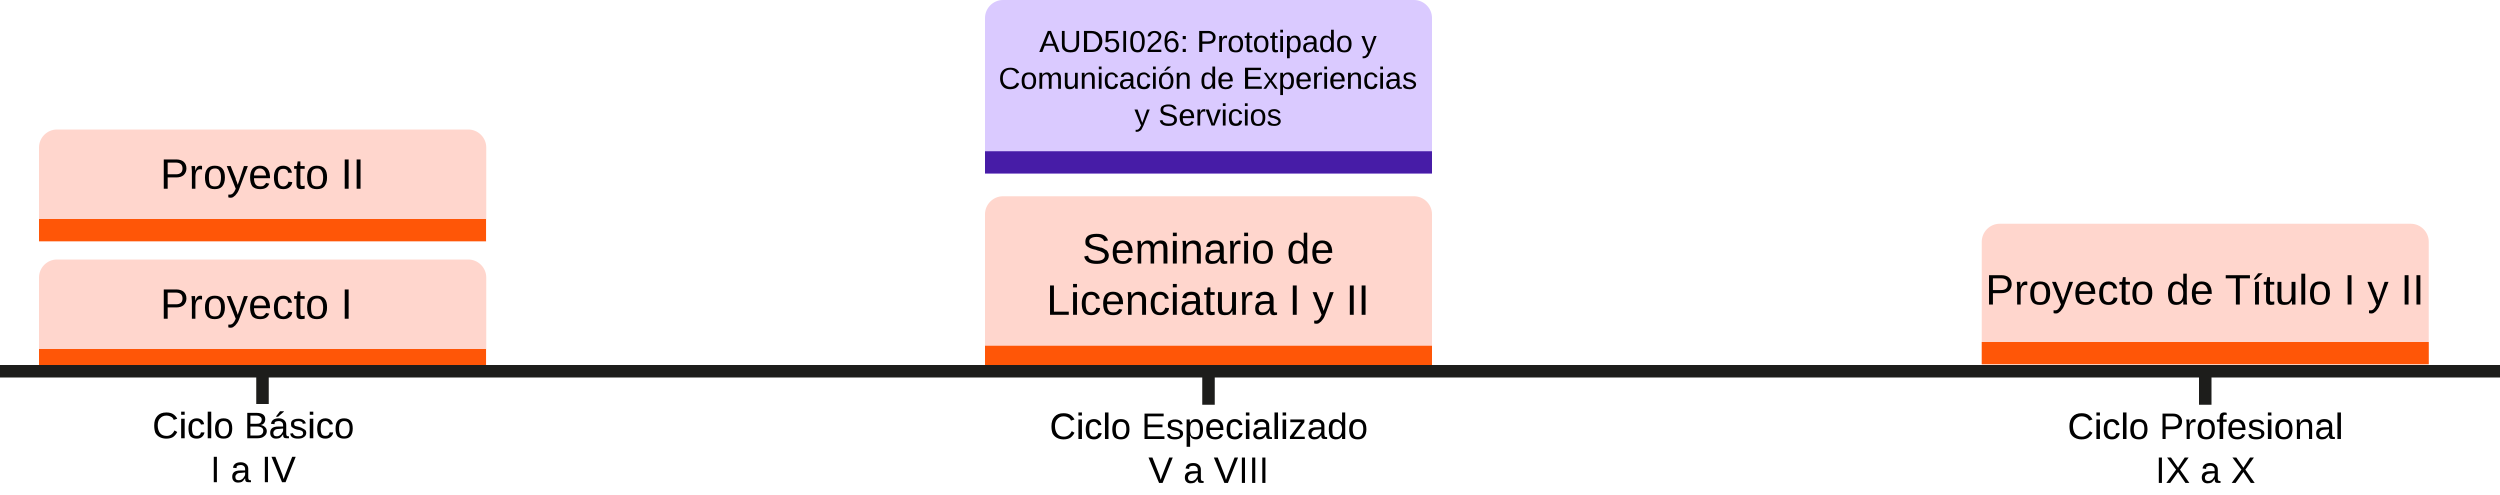
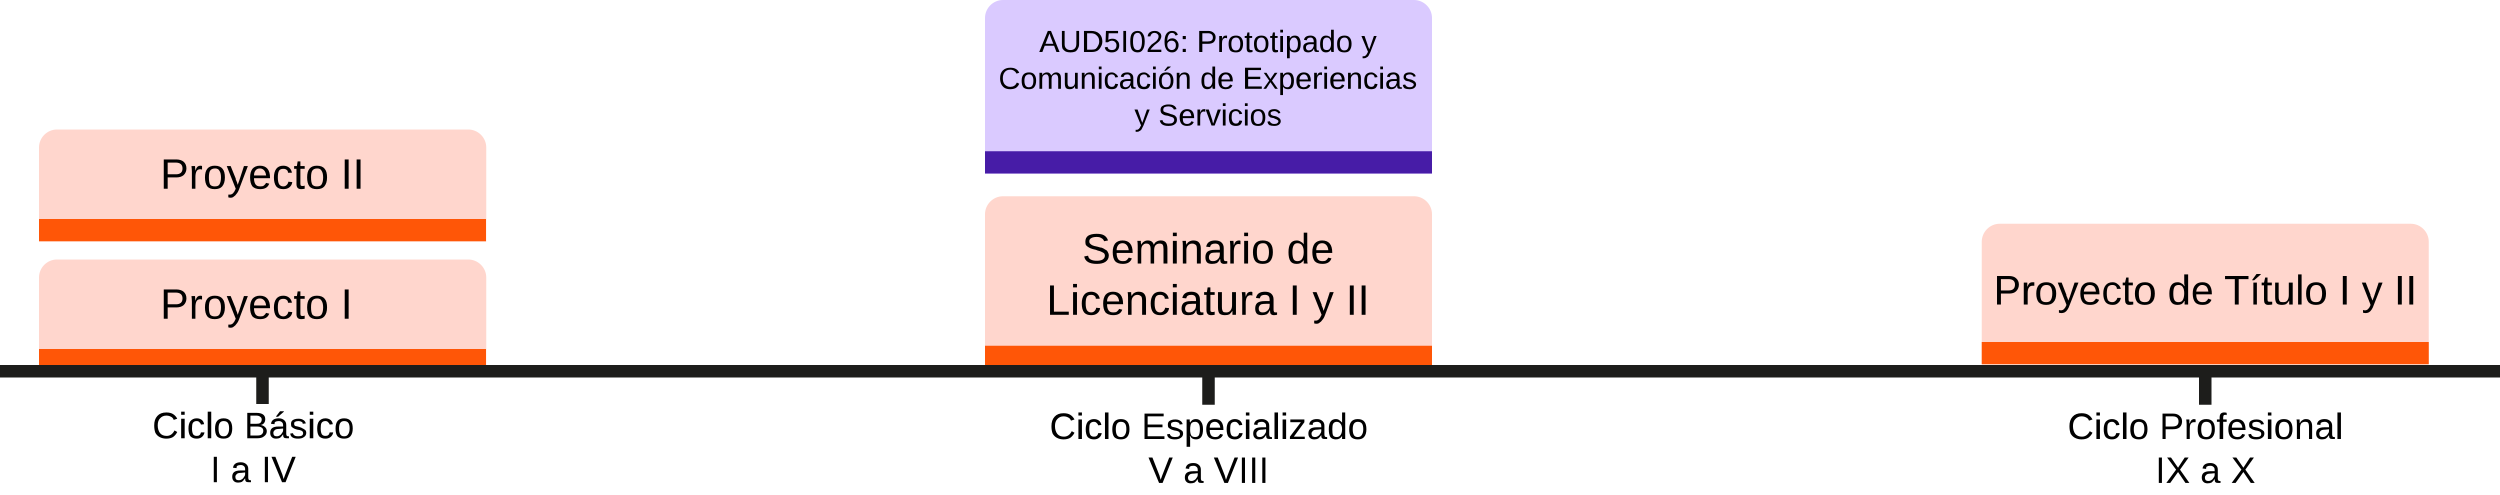
<svg xmlns="http://www.w3.org/2000/svg" id="Layer_1" data-name="Layer 1" viewBox="0 0 100 19.8">
  <defs>
    <style>
      .cls-1 {
        fill: none;
        stroke: #1d1d1b;
        stroke-miterlimit: 10;
        stroke-width: .5px;
      }

      .cls-2 {
        fill: #471ca7;
      }

      .cls-2, .cls-3, .cls-4, .cls-5 {
        stroke-width: 0px;
      }

-       .cls-6 {
-         letter-spacing: 0em;
-       }
- 
      .cls-3 {
        fill: #ffd6cd;
      }

-       .cls-7 {
+       .cls-6 {
        font-size: 1.22px;
      }

-       .cls-7, .cls-8, .cls-9 {
+       .cls-6, .cls-7, .cls-8, .cls-9 {
        font-family: ArialMT, Arial;
      }

-       .cls-8 {
+       .cls-7 {
        font-size: 1.71px;
      }

+       .cls-8 {
+         font-size: 1.47px;
+       }
+ 
+       .cls-10 {
+         letter-spacing: -.02em;
+       }
+ 
      .cls-9 {
-         font-size: 1.47px;
+         font-size: 1.65px;
      }

      .cls-4 {
        fill: #dacaff;
      }

      .cls-5 {
        fill: #ff5607;
      }
- 
-       .cls-10 {
-         letter-spacing: -.02em;
-       }
    </style>
  </defs>
  <path class="cls-3" d="M40.11,7.85h16.45c.39,0,.72.32.72.72v6.15h-17.88v-6.15c0-.39.32-.72.72-.72Z" />
  <path class="cls-3" d="M79.98,8.95h16.45c.39,0,.72.32.72.72v4.9h-17.88v-4.9c0-.39.32-.72.72-.72Z" />
  <rect class="cls-5" x="79.27" y="13.68" width="17.88" height=".89" />
  <rect class="cls-5" x="39.4" y="13.83" width="17.88" height=".89" />
  <line class="cls-1" x1="48.34" y1="16.19" x2="48.34" y2="14.88" />
-   <text class="cls-9" transform="translate(41.98 17.56)">
+   <text class="cls-8" transform="translate(41.98 17.56)">
    <tspan x="0" y="0">Ciclo Especializado</tspan>
    <tspan x="3.96" y="1.76">V a VIII</tspan>
  </text>
  <line class="cls-1" x1="10.5" y1="16.16" x2="10.5" y2="14.85" />
-   <text class="cls-9" transform="translate(6.09 17.53)">
+   <text class="cls-8" transform="translate(6.09 17.53)">
    <tspan x="0" y="0">Ciclo Básico</tspan>
    <tspan x="2.32" y="1.76">I a IV</tspan>
  </text>
  <line class="cls-1" x1="88.21" y1="16.19" x2="88.21" y2="14.88" />
-   <text class="cls-9" transform="translate(82.7 17.56)">
+   <text class="cls-8" transform="translate(82.7 17.56)">
    <tspan x="0" y="0">Ciclo Profesional</tspan>
    <tspan x="3.51" y="1.76">IX a X</tspan>
  </text>
-   <text class="cls-8" transform="translate(79.42 12.18)">
+   <text class="cls-9" transform="translate(79.74 12.18)">
    <tspan x="0" y="0">Proyecto de</tspan>
-     <tspan class="cls-10" x="9.14" y="0"> </tspan>
-     <tspan class="cls-6" x="9.58" y="0">Título I y II</tspan>
+     <tspan class="cls-10" x="8.8" y="0"> </tspan>
+     <tspan x="9.23" y="0">Título I y II</tspan>
  </text>
-   <text class="cls-8" transform="translate(43.29 10.54)">
+   <text class="cls-7" transform="translate(43.29 10.54)">
    <tspan x="0" y="0">Seminario de</tspan>
    <tspan x="-1.43" y="2.05">Licenciatura I y II</tspan>
  </text>
  <path class="cls-3" d="M2.28,10.38h16.45c.39,0,.72.32.72.72v3.76H1.56v-3.76c0-.39.32-.72.72-.72Z" />
  <rect class="cls-5" x="1.56" y="13.96" width="17.88" height=".89" />
-   <text class="cls-8" transform="translate(6.41 12.75)">
+   <text class="cls-7" transform="translate(6.41 12.75)">
    <tspan x="0" y="0">Proyecto I </tspan>
  </text>
  <path class="cls-3" d="M2.28,5.18h16.45c.39,0,.72.32.72.72v3.76H1.56v-3.76c0-.39.32-.72.72-.72Z" />
  <rect class="cls-5" x="1.56" y="8.76" width="17.88" height=".89" />
-   <text class="cls-8" transform="translate(6.41 7.55)">
+   <text class="cls-7" transform="translate(6.41 7.55)">
    <tspan x="0" y="0">Proyecto II</tspan>
  </text>
  <path class="cls-4" d="M40.11,0h16.45c.39,0,.72.32.72.72v6.23h-17.88V.72c0-.39.32-.72.72-.72Z" />
  <rect class="cls-2" x="39.4" y="6.05" width="17.88" height=".89" />
-   <text class="cls-7" transform="translate(41.57 2.08)">
+   <text class="cls-6" transform="translate(41.57 2.08)">
    <tspan x="0" y="0">AUD5I026: Prototipado y</tspan>
    <tspan x="-1.63" y="1.47">Comunicación de Experiencias</tspan>
    <tspan x="3.81" y="2.94">y Servicios</tspan>
  </text>
  <polyline class="cls-1" points="0 14.85 50 14.85 100 14.85" />
</svg>
